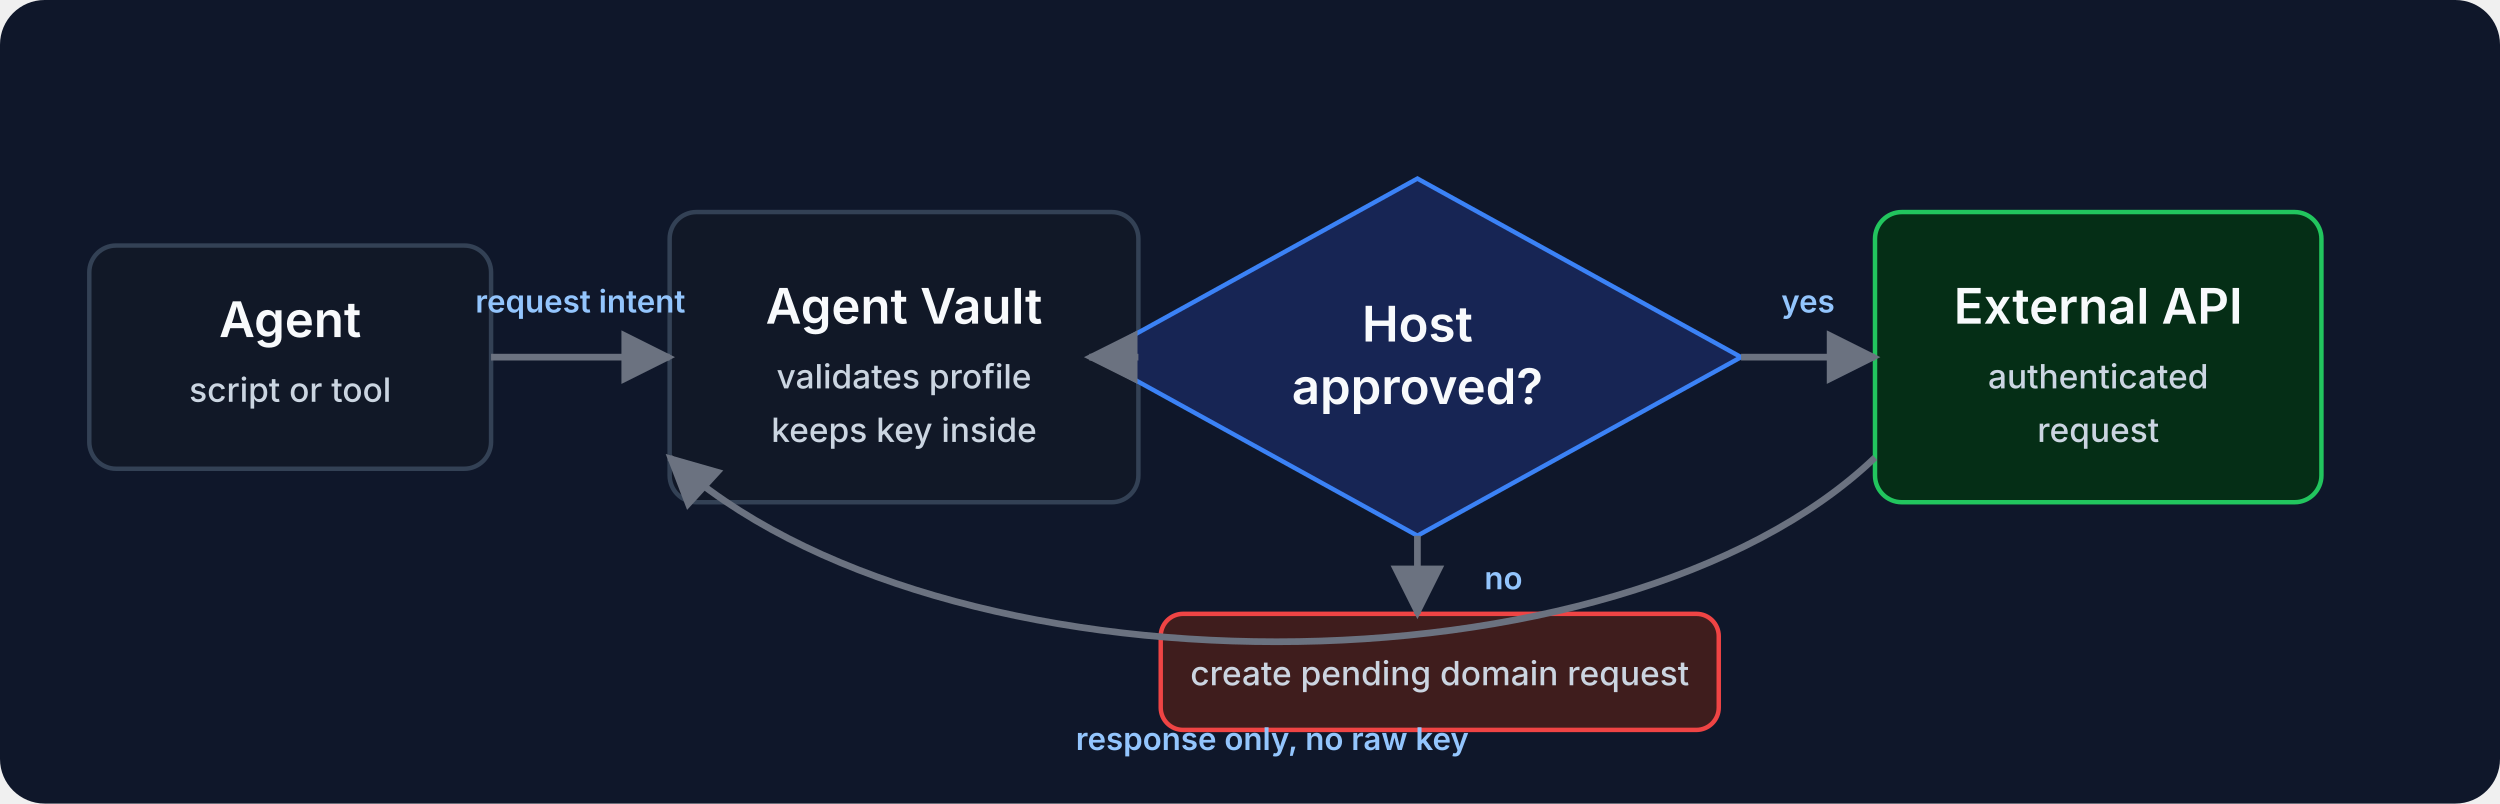
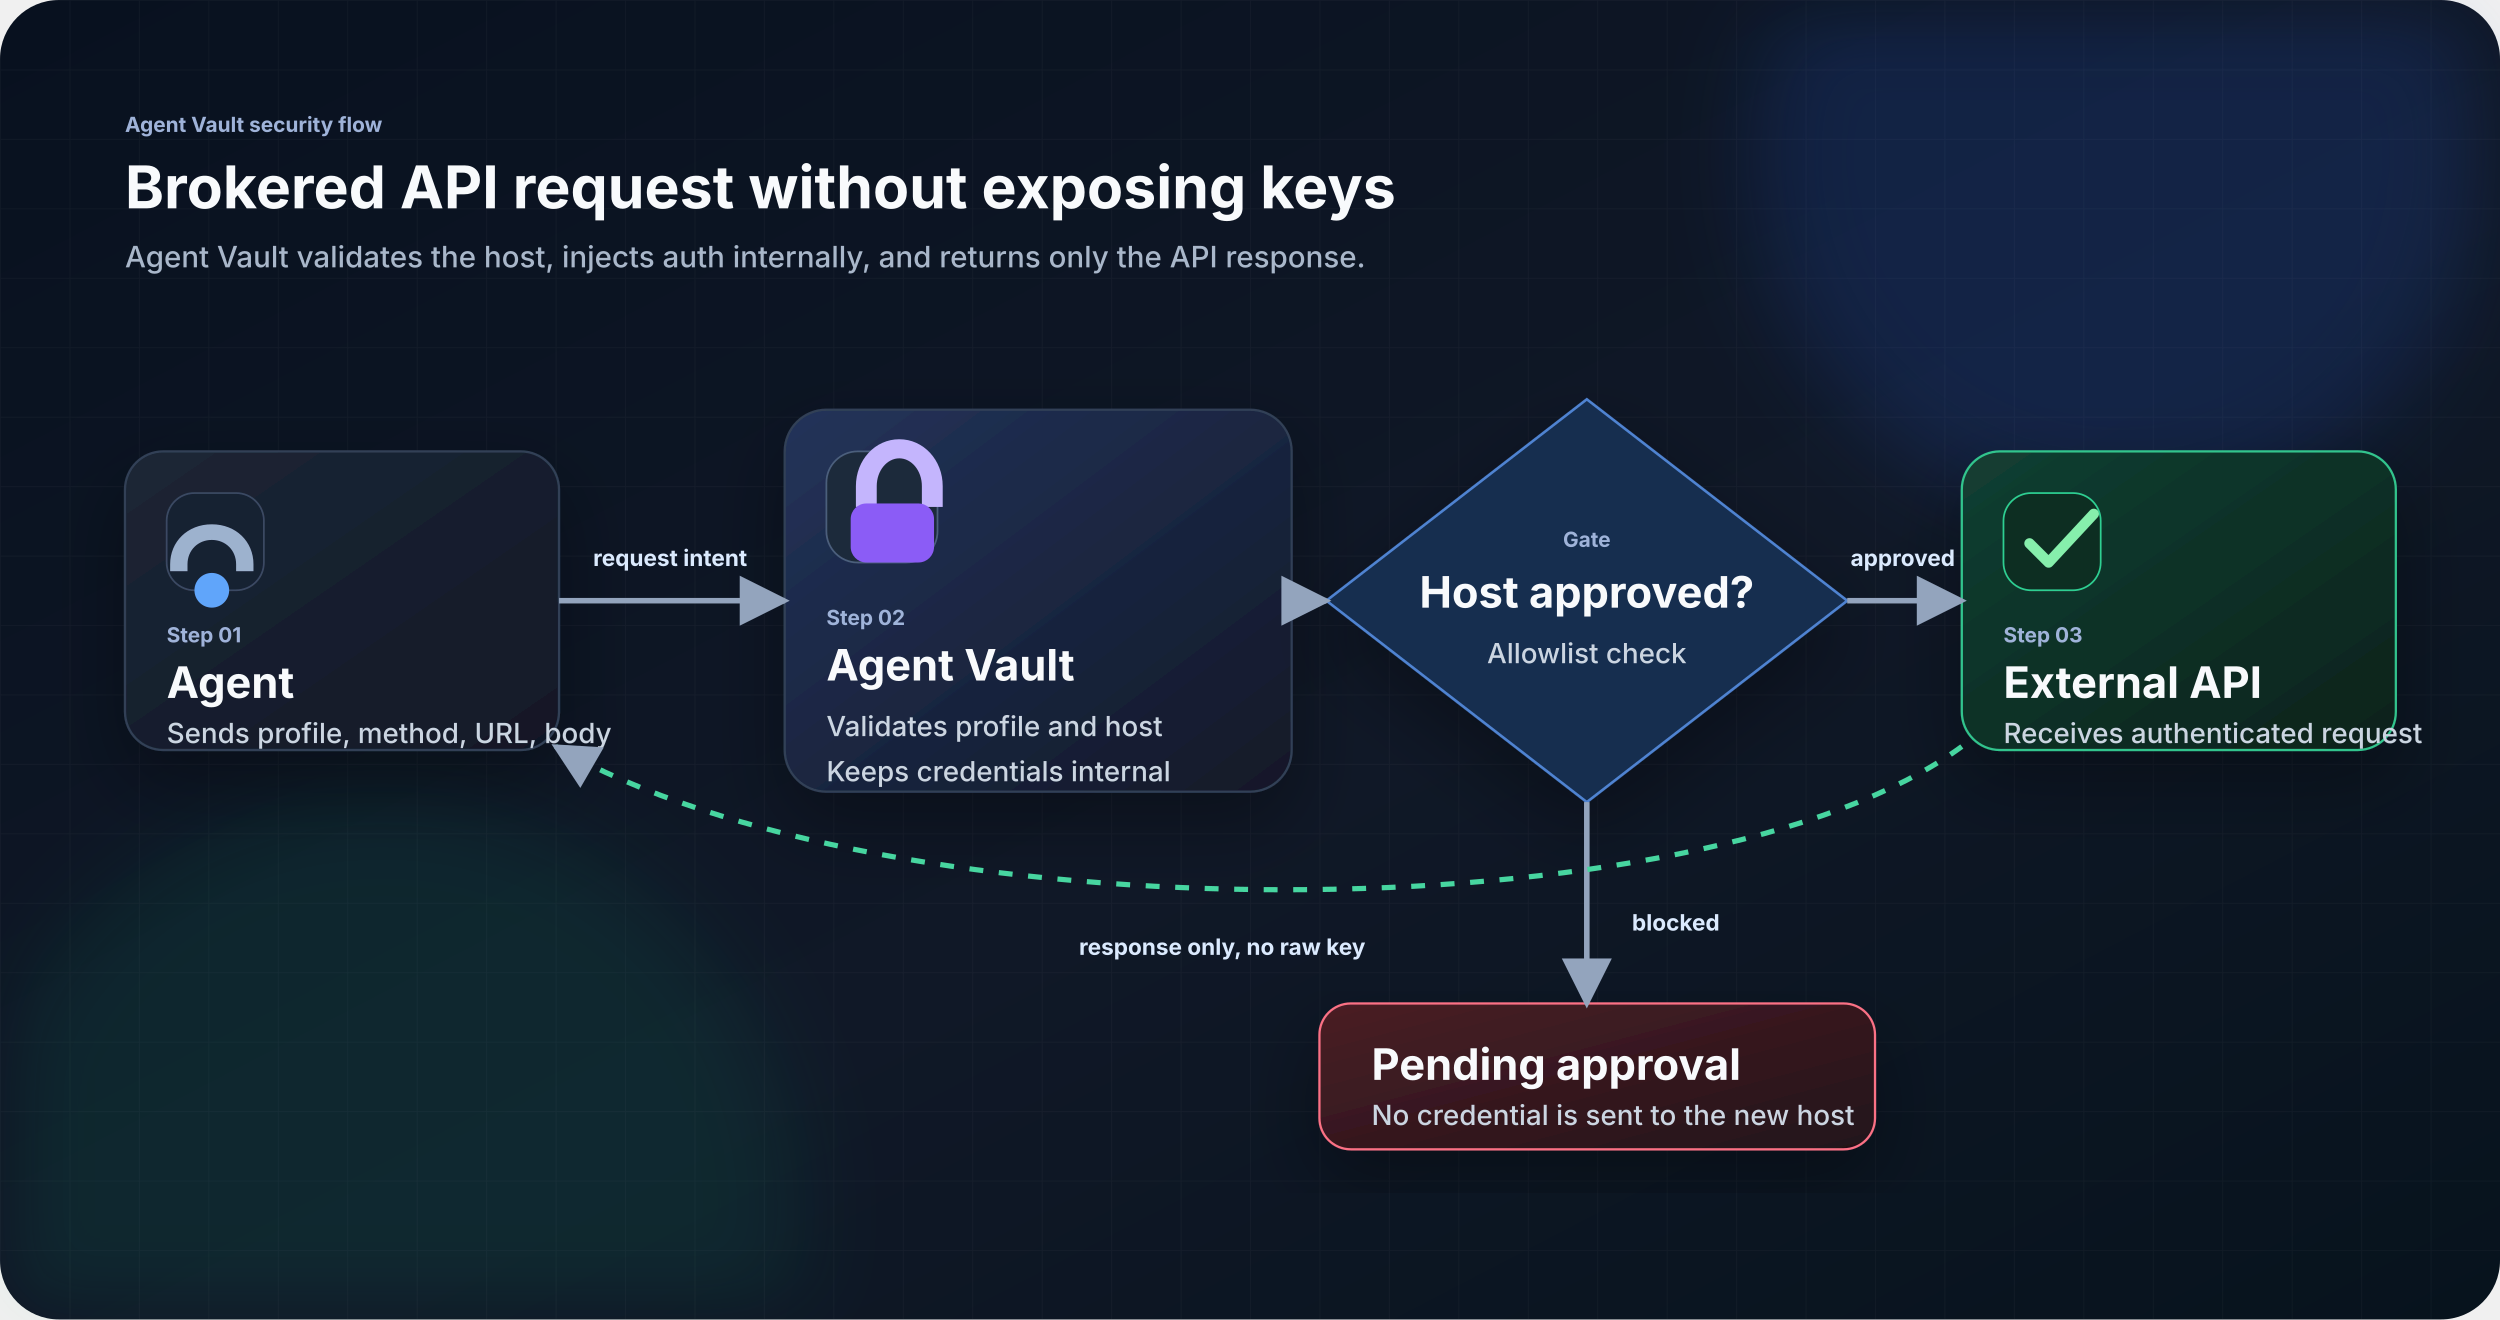
- <svg xmlns="http://www.w3.org/2000/svg" width="1120" height="360" viewBox="0 0 1120 360" role="img" aria-labelledby="title desc">
+ <svg xmlns="http://www.w3.org/2000/svg" width="1440" height="760" viewBox="0 0 1440 760" role="img" aria-labelledby="title desc">
  <defs>
-     <marker id="arrow" viewBox="0 0 10 10" refX="9" refY="5" markerWidth="8" markerHeight="8" orient="auto-start-reverse">
-       <path d="M 0 0 L 10 5 L 0 10 z" fill="#6b7280" />
+     <linearGradient id="canvas" x1="0" y1="0" x2="1" y2="1">
+       <stop offset="0" stop-color="#08111f" />
+       <stop offset="0.56" stop-color="#101827" />
+       <stop offset="1" stop-color="#07131d" />
+     </linearGradient>
+     <linearGradient id="card" x1="0" y1="0" x2="1" y2="1">
+       <stop offset="0" stop-color="#1c2635" />
+       <stop offset="1" stop-color="#111827" />
+     </linearGradient>
+     <linearGradient id="vault" x1="0" y1="0" x2="1" y2="1">
+       <stop offset="0" stop-color="#23335a" />
+       <stop offset="1" stop-color="#111827" />
+     </linearGradient>
+     <linearGradient id="success" x1="0" y1="0" x2="1" y2="1">
+       <stop offset="0" stop-color="#123f32" />
+       <stop offset="1" stop-color="#0c221b" />
+     </linearGradient>
+     <linearGradient id="warning" x1="0" y1="0" x2="1" y2="1">
+       <stop offset="0" stop-color="#4a1f25" />
+       <stop offset="1" stop-color="#221119" />
+     </linearGradient>
+     <pattern id="grid" width="40" height="40" patternUnits="userSpaceOnUse">
+       <path d="M 40 0 L 0 0 0 40" fill="none" stroke="#ffffff" stroke-opacity="0.035" stroke-width="1" />
+     </pattern>
+     <filter id="shadow" x="-20%" y="-30%" width="140%" height="160%">
+       <feDropShadow dx="0" dy="18" stdDeviation="22" flood-color="#000000" flood-opacity="0.32" />
+     </filter>
+     <filter id="soft" x="-20%" y="-20%" width="140%" height="140%">
+       <feGaussianBlur stdDeviation="26" />
+     </filter>
+     <marker id="arrow" viewBox="0 0 10 10" refX="9" refY="5" markerWidth="9" markerHeight="9" orient="auto">
+       <path d="M 0 0 L 10 5 L 0 10 z" fill="#93a4bd" />
    </marker>
    <style>
-       .bg{fill:#0f172a}
-       .card{fill:#111827;stroke:#334155;stroke-width:2}
-       .decision{fill:#172554;stroke:#3b82f6;stroke-width:2}
-       .ok{fill:#052e16;stroke:#22c55e;stroke-width:2}
-       .blocked{fill:#3f1d1d;stroke:#ef4444;stroke-width:2}
-       .text{font:600 22px system-ui,-apple-system,Segoe UI,sans-serif;fill:#f8fafc}
-       .small{font:500 15px system-ui,-apple-system,Segoe UI,sans-serif;fill:#cbd5e1}
-       .label{font:600 14px system-ui,-apple-system,Segoe UI,sans-serif;fill:#93c5fd}
-       .line{stroke:#6b7280;stroke-width:3;fill:none;marker-end:url(#arrow)}
+       .title{font:700 34px Inter,ui-sans-serif,system-ui,-apple-system,Segoe UI,sans-serif;fill:#f8fafc}
+       .subtitle{font:500 17px Inter,ui-sans-serif,system-ui,-apple-system,Segoe UI,sans-serif;fill:#a9b7ca}
+       .eyebrow{font:700 12px Inter,ui-sans-serif,system-ui,-apple-system,Segoe UI,sans-serif;fill:#9fb3d9;text-transform:uppercase}
+       .heading{font:700 25px Inter,ui-sans-serif,system-ui,-apple-system,Segoe UI,sans-serif;fill:#f8fafc}
+       .copy{font:500 16px Inter,ui-sans-serif,system-ui,-apple-system,Segoe UI,sans-serif;fill:#cbd5e1}
+       .label{font:700 13px Inter,ui-sans-serif,system-ui,-apple-system,Segoe UI,sans-serif;fill:#dbeafe}
+       .tiny{font:600 12px Inter,ui-sans-serif,system-ui,-apple-system,Segoe UI,sans-serif;fill:#9ca3af}
+       .card-stroke{stroke:#314157;stroke-width:1.3}
+       .line{stroke:#93a4bd;stroke-width:3.2;fill:none;marker-end:url(#arrow)}
+       .return{stroke:#47d6a0;stroke-width:3;fill:none;stroke-dasharray:8 9;marker-end:url(#arrow)}
    </style>
  </defs>
-   <rect class="bg" width="1120" height="360" rx="20" />
-   <rect class="card" x="40" y="110" width="180" height="100" rx="12" />
-   <text class="text" x="130" y="151" text-anchor="middle">Agent</text>
-   <text class="small" x="130" y="180" text-anchor="middle">script or tool</text>
-   <rect class="card" x="300" y="95" width="210" height="130" rx="12" />
-   <text class="text" x="405" y="145" text-anchor="middle">Agent Vault</text>
-   <text class="small" x="405" y="174" text-anchor="middle">validates profile</text>
-   <text class="small" x="405" y="198" text-anchor="middle">keeps key inside</text>
-   <path class="decision" d="M 635 80 L 780 160 L 635 240 L 490 160 Z" />
-   <text class="text" x="635" y="153" text-anchor="middle">Host</text>
-   <text class="text" x="635" y="181" text-anchor="middle">approved?</text>
-   <rect class="ok" x="840" y="95" width="200" height="130" rx="12" />
-   <text class="text" x="940" y="145" text-anchor="middle">External API</text>
-   <text class="small" x="940" y="174" text-anchor="middle">authenticated</text>
-   <text class="small" x="940" y="198" text-anchor="middle">request</text>
-   <rect class="blocked" x="520" y="275" width="250" height="52" rx="10" />
-   <text class="small" x="645" y="307" text-anchor="middle">create pending domain request</text>
-   <path class="line" d="M 220 160 L 300 160" />
-   <text class="label" x="260" y="140" text-anchor="middle">request intent</text>
-   <path class="line" d="M 510 160 L 488 160" />
-   <path class="line" d="M 780 160 L 840 160" />
-   <text class="label" x="810" y="140" text-anchor="middle">yes</text>
-   <path class="line" d="M 635 240 L 635 275" />
-   <text class="label" x="665" y="264">no</text>
-   <path class="line" d="M 840 205 C 725 315 420 315 300 205" />
-   <text class="label" x="570" y="336" text-anchor="middle">response only, no raw key</text>
+   <rect width="1440" height="760" rx="34" fill="url(#canvas)" />
+   <rect width="1440" height="760" rx="34" fill="url(#grid)" />
+   <circle cx="1220" cy="90" r="210" fill="#2563eb" opacity="0.16" filter="url(#soft)" />
+   <circle cx="220" cy="700" r="240" fill="#10b981" opacity="0.10" filter="url(#soft)" />
+   <text class="eyebrow" x="72" y="76">Agent Vault security flow</text>
+   <text class="title" x="72" y="120">Brokered API request without exposing keys</text>
+   <text class="subtitle" x="72" y="154">Agent Vault validates the host, injects auth internally, and returns only the API response.</text>
+   <g filter="url(#shadow)">
+     <rect x="72" y="260" width="250" height="172" rx="22" fill="url(#card)" class="card-stroke" />
+     <rect x="96" y="284" width="56" height="56" rx="16" fill="#172033" stroke="#3b4a63" />
+     <path d="M122 302c14 0 24 10 24 23v4h-10v-4c0-8-6-14-14-14s-14 6-14 14v4H98v-4c0-13 10-23 24-23z" fill="#9db2ce" />
+     <circle cx="122" cy="340" r="10" fill="#60a5fa" />
+     <text class="eyebrow" x="96" y="370">Step 01</text>
+     <text class="heading" x="96" y="402">Agent</text>
+     <text class="copy" x="96" y="428">Sends profile, method, URL, body</text>
+   </g>
+   <g filter="url(#shadow)">
+     <rect x="452" y="236" width="292" height="220" rx="24" fill="url(#vault)" class="card-stroke" />
+     <rect x="476" y="260" width="64" height="64" rx="18" fill="#1e293b" stroke="#4b5f7c" />
+     <path d="M493 292v-12c0-15 11-27 25-27s25 12 25 27v12h-12v-12c0-9-6-16-13-16s-13 7-13 16v12z" fill="#c4b5fd" />
+     <rect x="490" y="290" width="48" height="34" rx="9" fill="#8b5cf6" />
+     <text class="eyebrow" x="476" y="360">Step 02</text>
+     <text class="heading" x="476" y="392">Agent Vault</text>
+     <text class="copy" x="476" y="424">Validates profile and host</text>
+     <text class="copy" x="476" y="450">Keeps credentials internal</text>
+   </g>
+   <g filter="url(#shadow)">
+     <path d="M914 230 L1064 346 L914 462 L764 346 Z" fill="#152d4f" stroke="#4f83d1" stroke-width="1.5" />
+     <text class="eyebrow" x="914" y="315" text-anchor="middle">Gate</text>
+     <text class="heading" x="914" y="350" text-anchor="middle">Host approved?</text>
+     <text class="copy" x="914" y="382" text-anchor="middle">Allowlist check</text>
+   </g>
+   <g filter="url(#shadow)">
+     <rect x="1130" y="260" width="250" height="172" rx="22" fill="url(#success)" stroke="#31c48d" stroke-width="1.3" />
+     <rect x="1154" y="284" width="56" height="56" rx="16" fill="#0d2f23" stroke="#2ecf92" />
+     <path d="M1169 313l11 11 26-28" fill="none" stroke="#86efac" stroke-width="6" stroke-linecap="round" stroke-linejoin="round" />
+     <text class="eyebrow" x="1154" y="370">Step 03</text>
+     <text class="heading" x="1154" y="402">External API</text>
+     <text class="copy" x="1154" y="428">Receives authenticated request</text>
+   </g>
+   <g filter="url(#shadow)">
+     <rect x="760" y="578" width="320" height="84" rx="18" fill="url(#warning)" stroke="#fb7185" stroke-width="1.3" />
+     <text class="heading" x="790" y="622">Pending approval</text>
+     <text class="copy" x="790" y="648">No credential is sent to the new host</text>
+   </g>
+   <path class="line" d="M322 346 C370 346 396 346 452 346" />
+   <text class="label" x="386" y="326" text-anchor="middle">request intent</text>
+   <path class="line" d="M744 346 L764 346" />
+   <path class="line" d="M1064 346 C1100 346 1106 346 1130 346" />
+   <text class="label" x="1096" y="326" text-anchor="middle">approved</text>
+   <path class="line" d="M914 462 L914 578" />
+   <text class="label" x="940" y="536">blocked</text>
+   <path class="return" d="M1130 430 C980 540 510 540 320 430" />
+   <text class="label" x="704" y="550" text-anchor="middle">response only, no raw key</text>
</svg>
